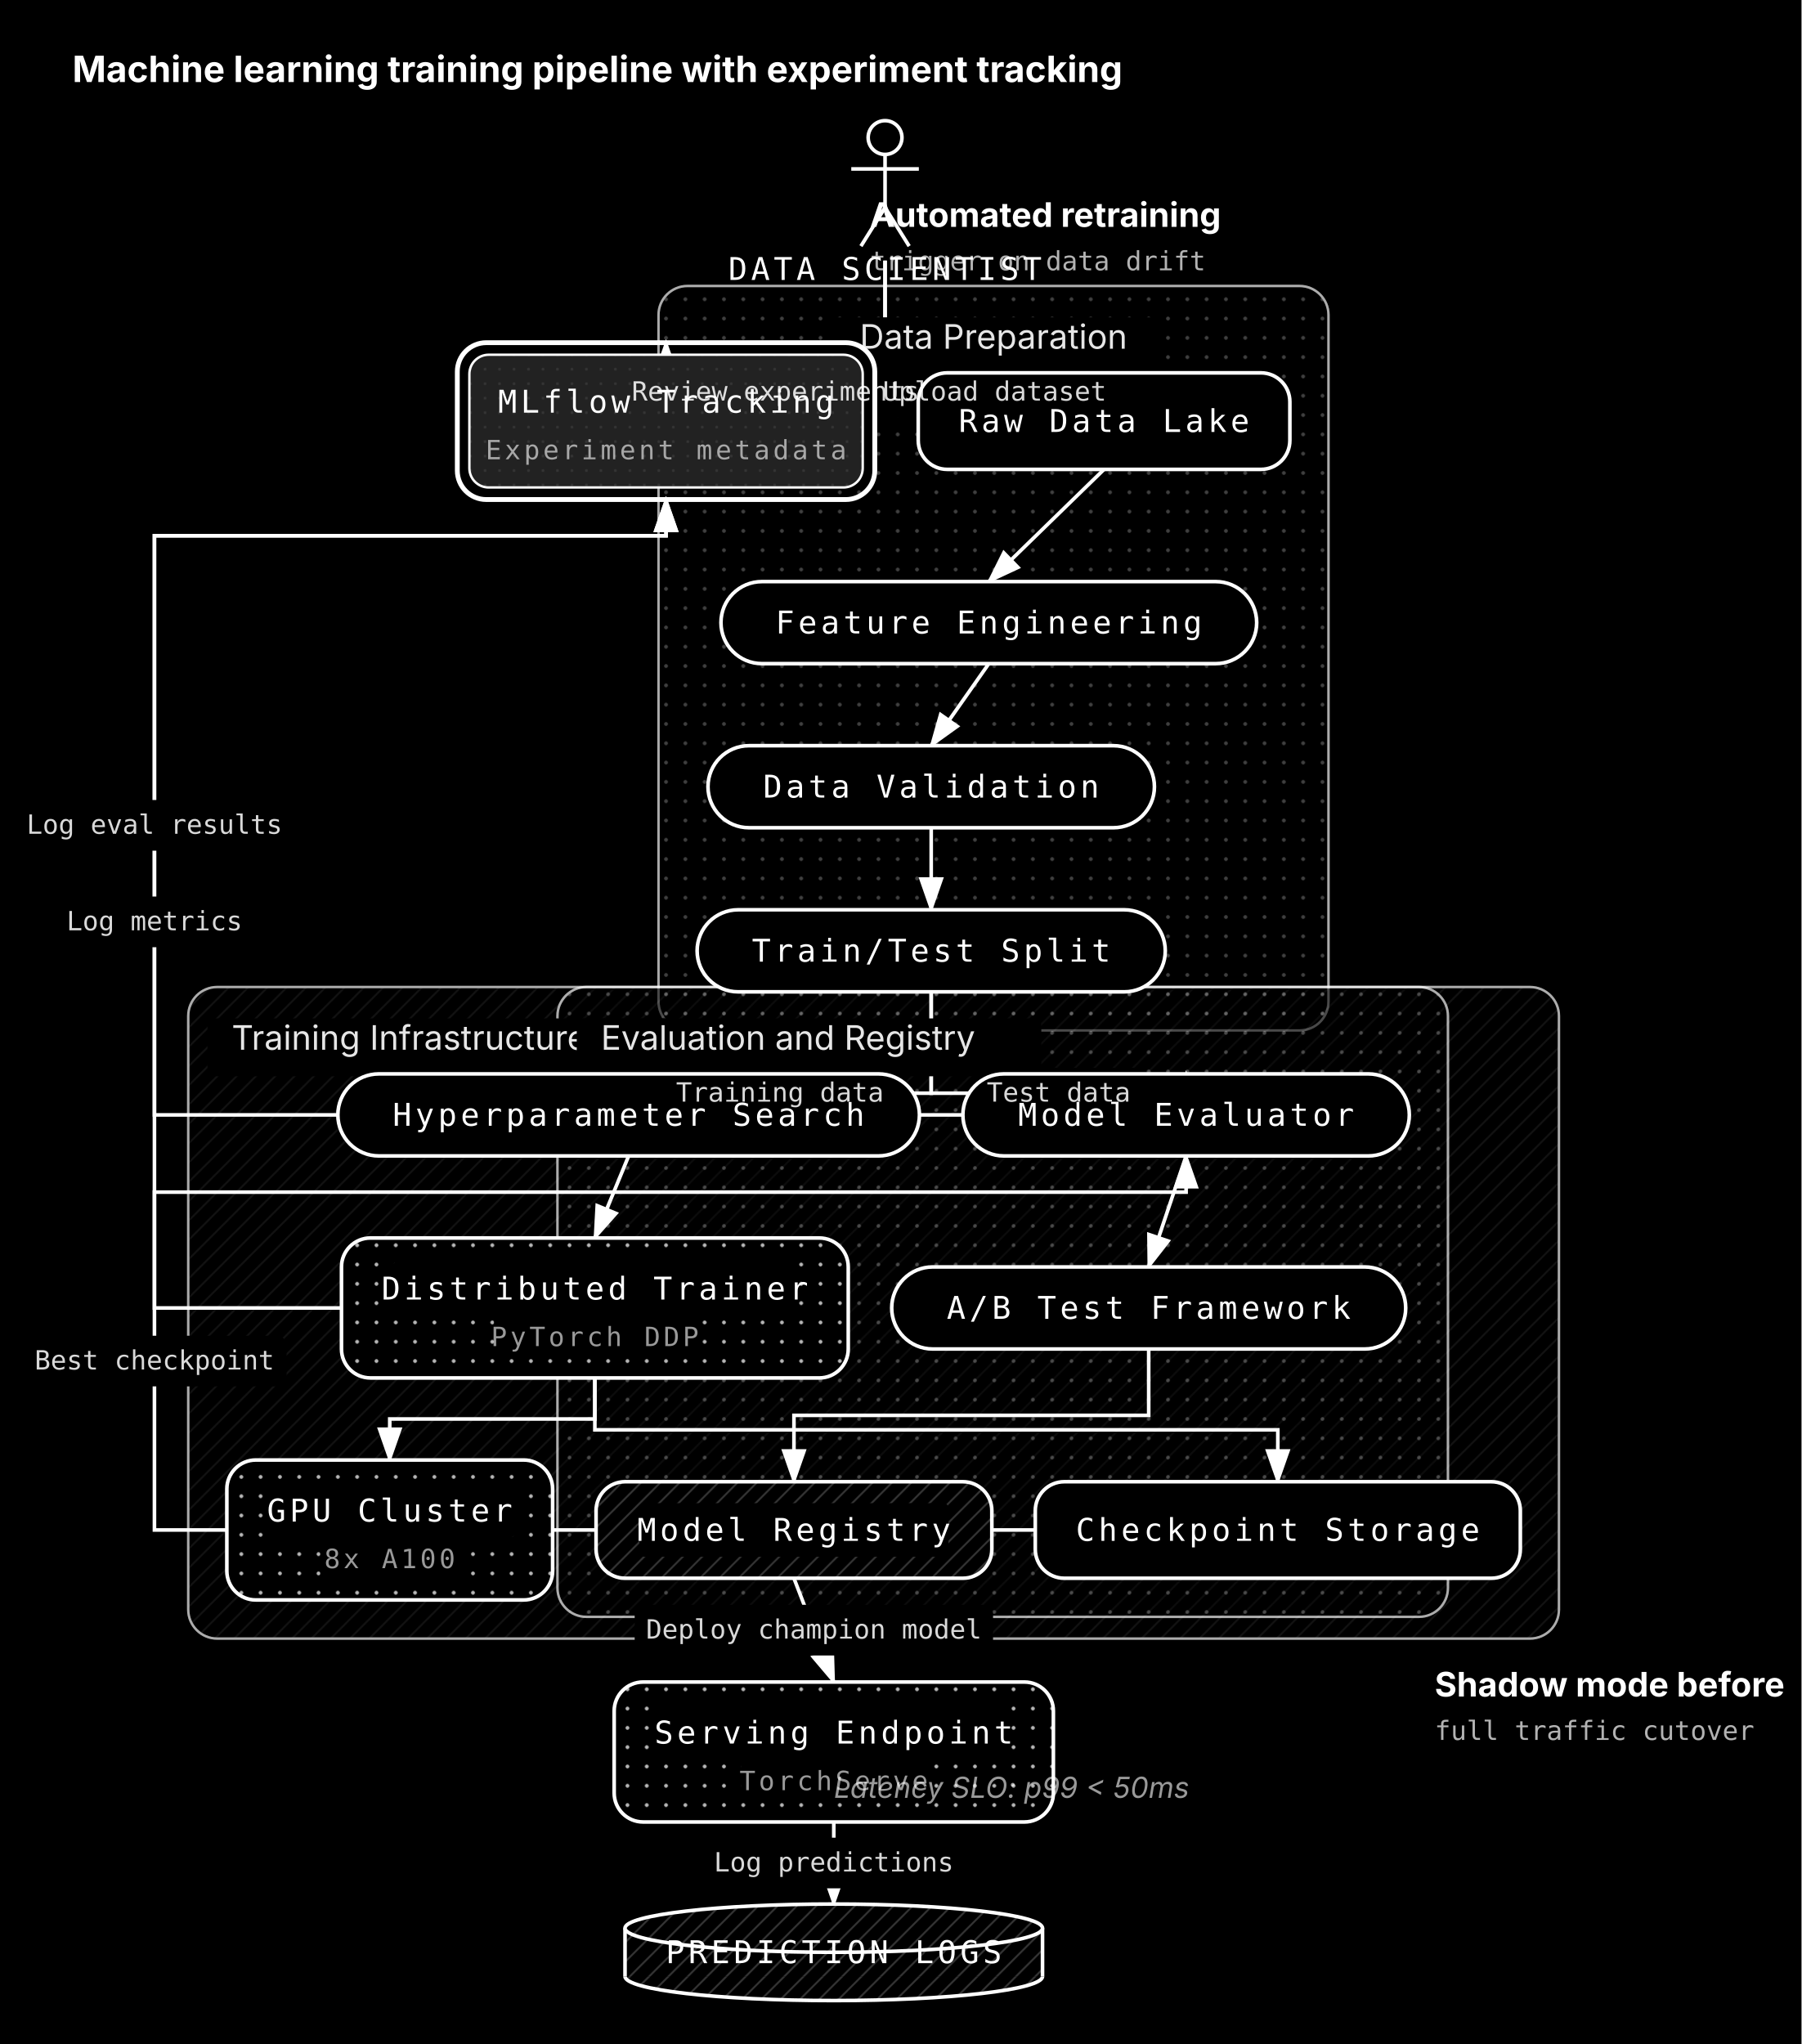
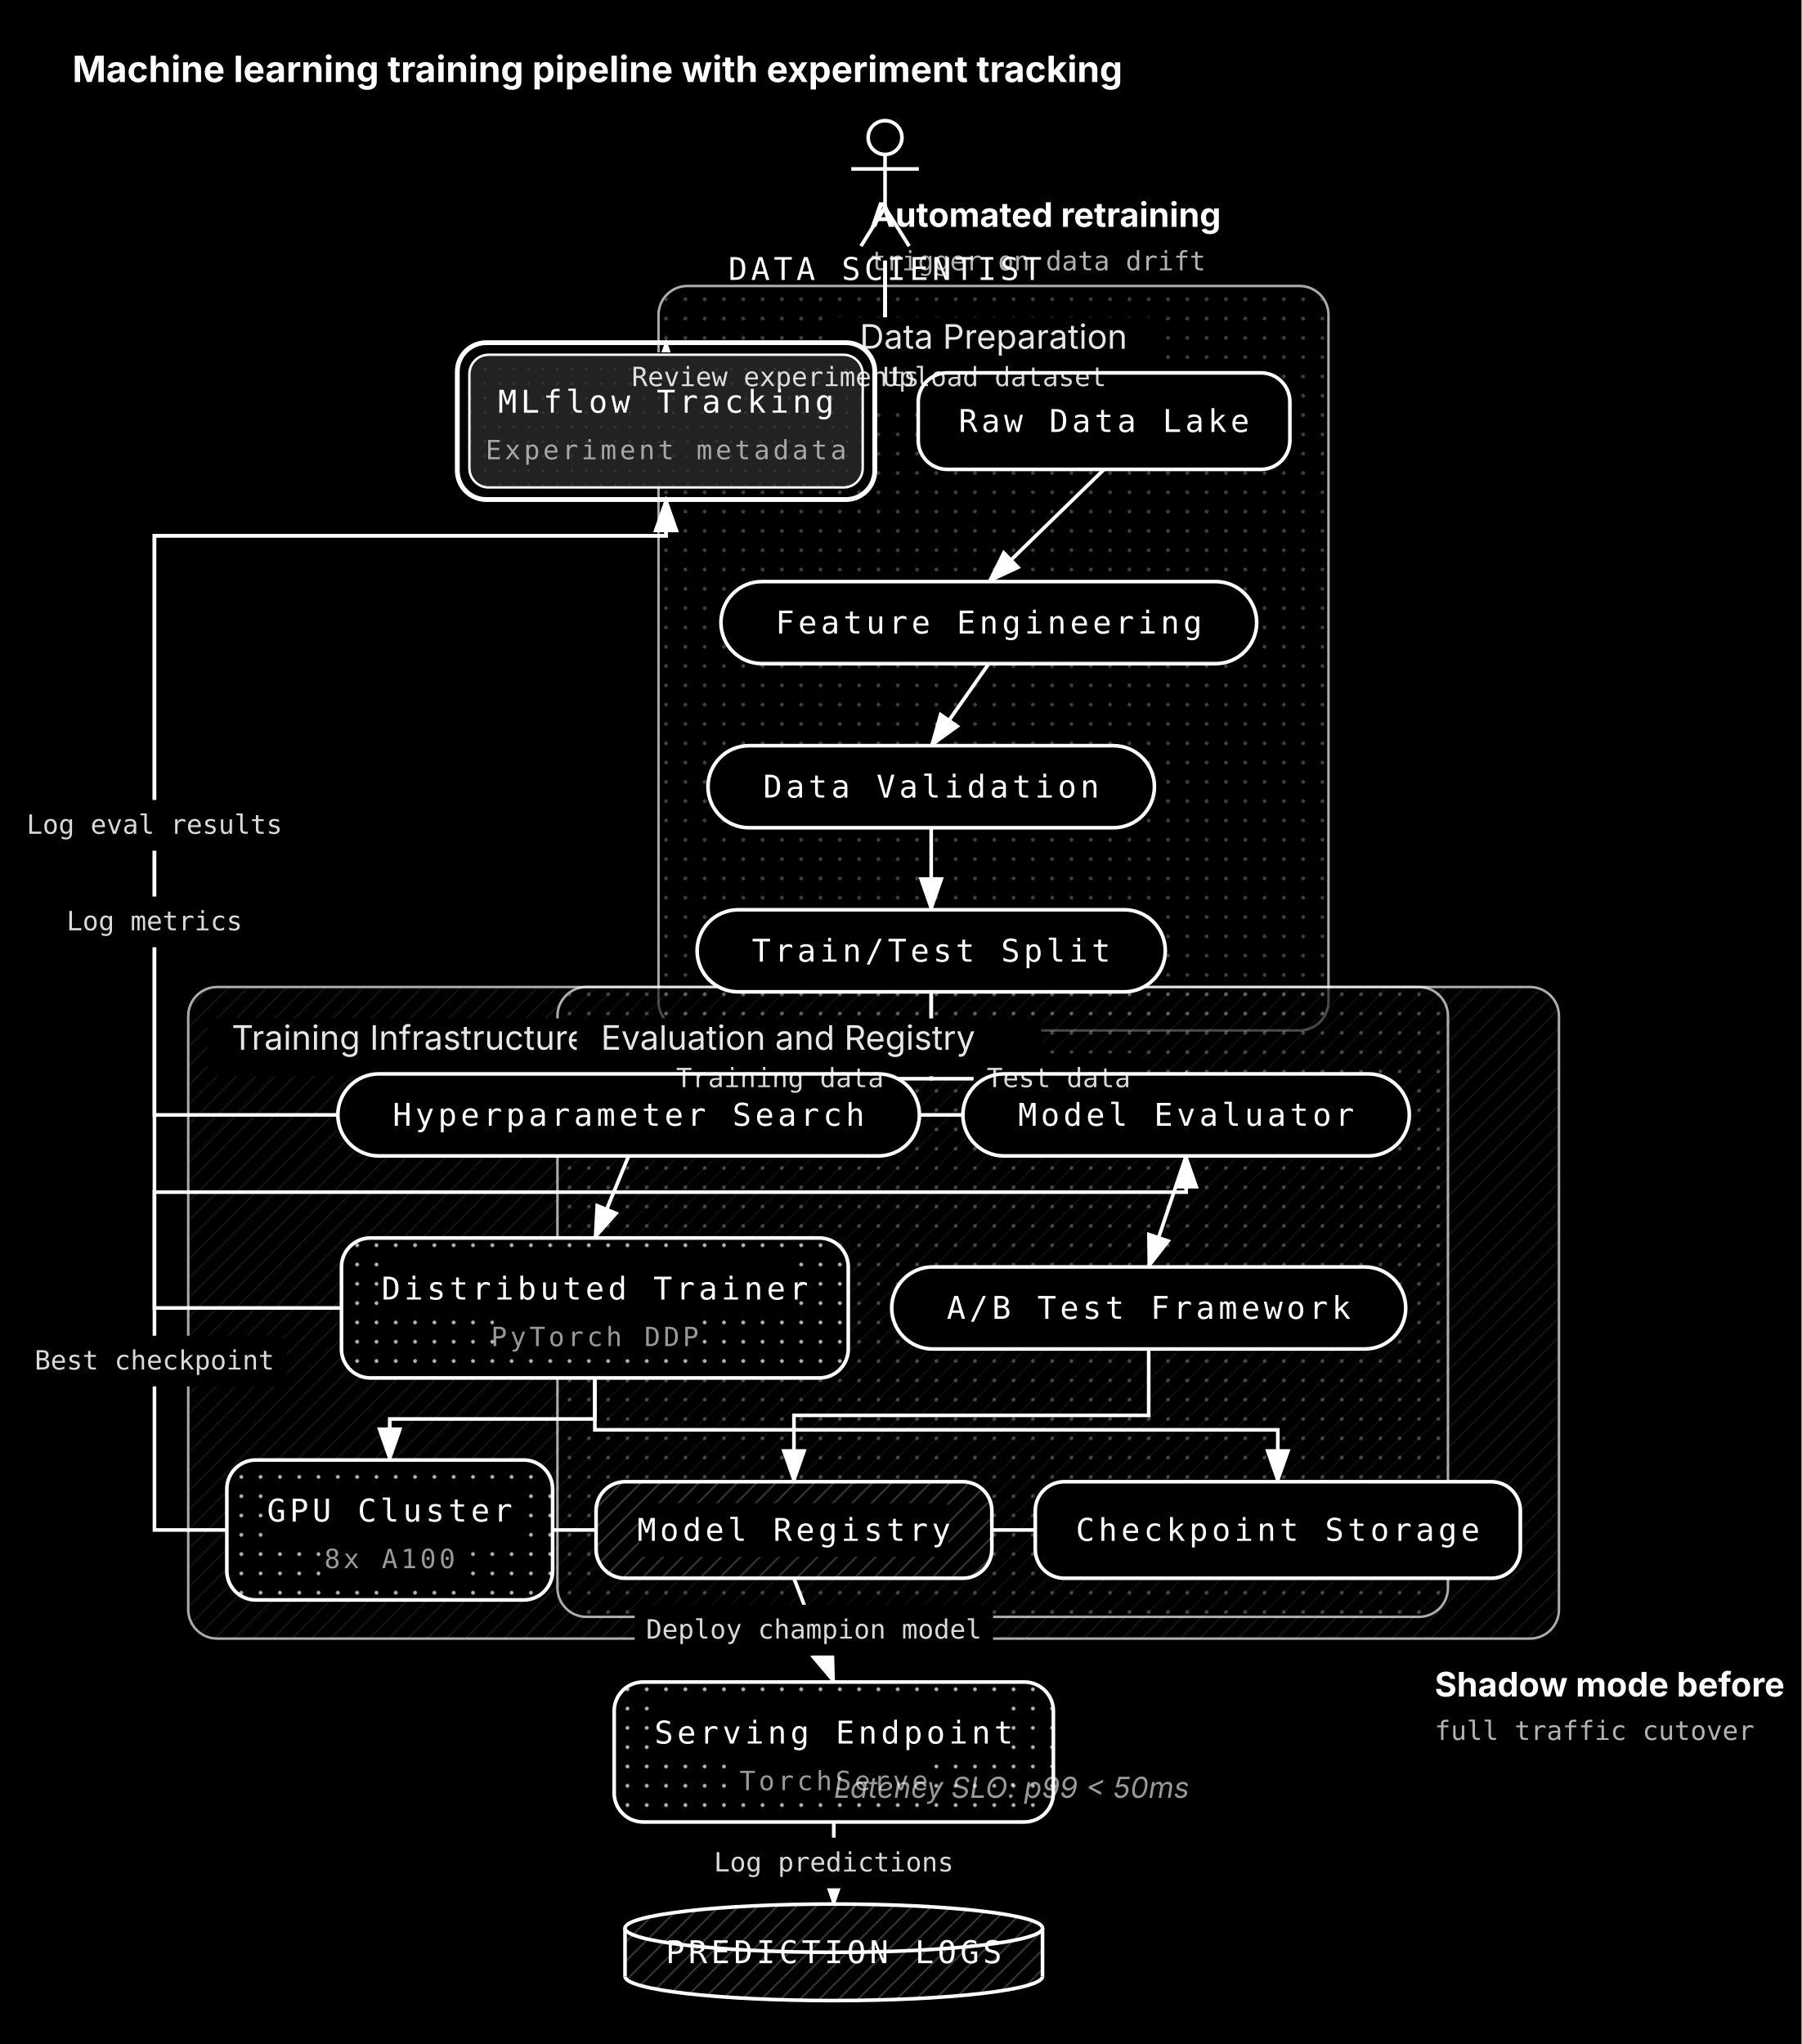
<svg xmlns="http://www.w3.org/2000/svg" viewBox="0 0 746.5 847" width="746.5" height="847">
  <defs>
    <pattern id="dotgrid" width="8" height="8" patternUnits="userSpaceOnUse">
      <rect width="8" height="8" fill="#000000" />
      <circle cx="4" cy="4" r="0.8" fill="#ffffff" opacity="0.7" />
    </pattern>
    <pattern id="crosshatch" width="8" height="8" patternUnits="userSpaceOnUse">
      <rect width="8" height="8" fill="#000000" />
      <path d="M0 8L8 0M-1 1L1 -1M7 9L9 7" stroke="#ffffff" stroke-width="0.8" opacity="0.2" />
    </pattern>
    <pattern id="hero" width="6" height="6" patternUnits="userSpaceOnUse">
      <rect width="6" height="6" fill="#222222" />
      <circle cx="3" cy="3" r="0.6" fill="#444444" opacity="0.5" />
    </pattern>
    <marker id="arrowhead" markerWidth="10" markerHeight="7" refX="9" refY="3.5" orient="auto" markerUnits="strokeWidth">
      <polygon points="0 0, 10 3.5, 0 7" fill="#ffffff" />
    </marker>
    <marker id="arrowhead-reverse" markerWidth="10" markerHeight="7" refX="1" refY="3.5" orient="auto" markerUnits="strokeWidth">
      <polygon points="10 0, 0 3.5, 10 7" fill="#ffffff" />
    </marker>
  </defs>
  <rect width="100%" height="100%" fill="#000000" />
  <g class="diagram">
    <text x="30" y="34" font-family="'Inter', 'Helvetica Neue', Arial, sans-serif" font-size="15" fill="#ffffff" font-weight="700">Machine learning training pipeline with experiment tracking</text>
    <rect x="272.875" y="118.5" width="277.625" height="308.5" rx="12" fill="url(#dotgrid)" stroke="#ffffff" stroke-width="1" opacity="0.35" />
    <rect x="272.875" y="118.5" width="277.625" height="308.5" rx="12" fill="none" stroke="#ffffff" stroke-width="1" opacity="0.5" />
    <rect x="78" y="409" width="568" height="270" rx="12" fill="url(#crosshatch)" stroke="#ffffff" stroke-width="1" opacity="0.35" />
    <rect x="78" y="409" width="568" height="270" rx="12" fill="none" stroke="#ffffff" stroke-width="1" opacity="0.5" />
    <rect x="231" y="409" width="369" height="261" rx="12" fill="url(#dotgrid)" stroke="#ffffff" stroke-width="1" opacity="0.35" />
    <rect x="231" y="409" width="369" height="261" rx="12" fill="none" stroke="#ffffff" stroke-width="1" opacity="0.5" />
-     <polyline points="366.75,108 366.75,162.5 457.5,162.5 457.5,154.5" fill="none" stroke="#ffffff" stroke-width="1.5" marker-end="url(#arrowhead)" />
-     <polyline points="385.875,411 385.875,453 260.5,453 260.5,445" fill="none" stroke="#ffffff" stroke-width="1.5" marker-end="url(#arrowhead)" />
-     <polyline points="385.875,411 385.875,453 491.5,453 491.5,445" fill="none" stroke="#ffffff" stroke-width="1.5" marker-end="url(#arrowhead)" />
+     <polyline points="366.75,108 366.75,156.5 457.5,156.5 457.5,154.5" fill="none" stroke="#ffffff" stroke-width="1.5" marker-end="url(#arrowhead)" />
+     <polyline points="385.875,411 385.875,447 260.5,447 260.5,445" fill="none" stroke="#ffffff" stroke-width="1.5" marker-end="url(#arrowhead)" />
+     <polyline points="385.875,411 385.875,447 491.5,447 491.5,445" fill="none" stroke="#ffffff" stroke-width="1.5" marker-end="url(#arrowhead)" />
    <polyline points="429,634 64,634 64,494 491.5,494 491.5,479" fill="none" stroke="#ffffff" stroke-width="1.5" marker-end="url(#arrowhead)" />
    <polyline points="141.5,542 64,542 64,222 276,222 276,207" fill="none" stroke="#ffffff" stroke-width="1.5" marker-end="url(#arrowhead)" />
    <polyline points="399,462 64,462 64,222 276,222 276,207" fill="none" stroke="#ffffff" stroke-width="1.5" marker-end="url(#arrowhead)" />
    <line x1="329" y1="654" x2="345.5" y2="697" stroke="#ffffff" stroke-width="1.5" marker-end="url(#arrowhead)" />
    <line x1="345.5" y1="755" x2="345.5" y2="789" stroke="#ffffff" stroke-width="1.5" marker-end="url(#arrowhead)" />
-     <polyline points="366.75,108 366.75,162.5 276,162.5 276,142" fill="none" stroke="#ffffff" stroke-width="1.5" marker-end="url(#arrowhead)" />
+     <polyline points="366.75,108 366.75,156.5 276,156.5 276,142" fill="none" stroke="#ffffff" stroke-width="1.5" marker-end="url(#arrowhead)" />
    <line x1="457.5" y1="194.5" x2="409.75" y2="241" stroke="#ffffff" stroke-width="1.5" marker-end="url(#arrowhead)" />
    <line x1="409.75" y1="275" x2="385.875" y2="309" stroke="#ffffff" stroke-width="1.5" marker-end="url(#arrowhead)" />
    <line x1="385.875" y1="343" x2="385.875" y2="377" stroke="#ffffff" stroke-width="1.5" marker-end="url(#arrowhead)" />
    <line x1="260.5" y1="479" x2="246.5" y2="513" stroke="#ffffff" stroke-width="1.5" marker-end="url(#arrowhead)" />
    <polyline points="246.5,571 246.5,588 161.5,588 161.5,605" fill="none" stroke="#ffffff" stroke-width="1.5" marker-end="url(#arrowhead)" />
    <polyline points="246.5,571 246.5,592.5 529.5,592.5 529.5,614" fill="none" stroke="#ffffff" stroke-width="1.5" marker-end="url(#arrowhead)" />
    <line x1="491.5" y1="479" x2="476" y2="525" stroke="#ffffff" stroke-width="1.5" marker-end="url(#arrowhead)" />
    <polyline points="476,559 476,586.5 329,586.5 329,614" fill="none" stroke="#ffffff" stroke-width="1.5" marker-end="url(#arrowhead)" />
-     <rect x="360.625" y="152" width="103" height="21" rx="4" fill="#000000" />
-     <rect x="274.938" y="442.5" width="96.5" height="21" rx="4" fill="#000000" />
-     <rect x="403.438" y="442.5" width="70.5" height="21" rx="4" fill="#000000" />
+     <rect x="360.625" y="146" width="103" height="21" rx="4" fill="#000000" />
+     <rect x="274.938" y="436.5" width="96.5" height="21" rx="4" fill="#000000" />
+     <rect x="403.438" y="436.5" width="70.5" height="21" rx="4" fill="#000000" />
    <rect x="9.25" y="553.5" width="109.5" height="21" rx="4" fill="#000000" />
    <rect x="22.25" y="371.5" width="83.5" height="21" rx="4" fill="#000000" />
    <rect x="6" y="331.5" width="116" height="21" rx="4" fill="#000000" />
    <rect x="263" y="665" width="148.5" height="21" rx="4" fill="#000000" />
    <rect x="290.75" y="761.5" width="109.5" height="21" rx="4" fill="#000000" />
-     <rect x="256.875" y="152" width="129" height="21" rx="4" fill="#000000" />
+     <rect x="256.875" y="146" width="129" height="21" rx="4" fill="#000000" />
    <rect x="341.688" y="131.5" width="140" height="24" fill="#000000" rx="3" />
    <text x="411.688" y="144.5" font-family="'Inter', 'Helvetica Neue', Arial, sans-serif" font-size="14" fill="#ffffff" opacity="0.9" text-anchor="middle">Data Preparation</text>
    <rect x="86" y="422" width="192.5" height="24" fill="#000000" rx="3" />
    <text x="96" y="435" font-family="'Inter', 'Helvetica Neue', Arial, sans-serif" font-size="14" fill="#ffffff" opacity="0.9" text-anchor="start">Training Infrastructure</text>
    <rect x="239" y="422" width="192.5" height="24" fill="#000000" rx="3" />
    <text x="249" y="435" font-family="'Inter', 'Helvetica Neue', Arial, sans-serif" font-size="14" fill="#ffffff" opacity="0.9" text-anchor="start">Evaluation and Registry</text>
    <circle cx="366.75" cy="57" r="7" fill="none" stroke="#ffffff" stroke-width="1.5" />
    <line x1="366.75" y1="64" x2="366.75" y2="86" stroke="#ffffff" stroke-width="1.5" />
    <line x1="352.75" y1="70" x2="380.75" y2="70" stroke="#ffffff" stroke-width="1.5" />
    <line x1="366.75" y1="86" x2="356.75" y2="102" stroke="#ffffff" stroke-width="1.5" />
    <line x1="366.75" y1="86" x2="376.75" y2="102" stroke="#ffffff" stroke-width="1.5" />
    <text x="366.75" y="116" font-family="'JetBrains Mono', 'Fira Code', 'SF Mono', 'Cascadia Code', monospace" font-size="13" fill="#ffffff" text-anchor="middle" letter-spacing="0.12em">DATA SCIENTIST</text>
    <rect x="189.5" y="142" width="173" height="65" rx="12" fill="none" stroke="#ffffff" stroke-width="2" />
    <rect x="194.5" y="147" width="163" height="55" rx="8" fill="url(#hero)" stroke="#ffffff" stroke-width="1" />
    <text x="276" y="166.5" font-family="'JetBrains Mono', 'Fira Code', 'SF Mono', 'Cascadia Code', monospace" font-size="13" fill="#ffffff" text-anchor="middle" dominant-baseline="central" letter-spacing="0.12em">MLflow Tracking</text>
    <text x="276" y="186.5" font-family="'JetBrains Mono', 'Fira Code', 'SF Mono', 'Cascadia Code', monospace" font-size="11" fill="#ffffff" opacity="0.6" text-anchor="middle" dominant-baseline="central" letter-spacing="0.12em">Experiment metadata</text>
    <rect x="254.5" y="697" width="182" height="58" rx="12" fill="url(#dotgrid)" stroke="#ffffff" stroke-width="1.5" />
    <rect x="273.5" y="706.9" width="144" height="22.2" fill="#000000" rx="2" />
    <text x="345.5" y="718" font-family="'JetBrains Mono', 'Fira Code', 'SF Mono', 'Cascadia Code', monospace" font-size="13" fill="#ffffff" text-anchor="middle" dominant-baseline="central" letter-spacing="0.12em">Serving Endpoint</text>
    <rect x="307" y="729.5" width="77" height="17" fill="#000000" rx="2" />
    <text x="345.5" y="738" font-family="'JetBrains Mono', 'Fira Code', 'SF Mono', 'Cascadia Code', monospace" font-size="11" fill="#ffffff" opacity="0.6" text-anchor="middle" dominant-baseline="central" letter-spacing="0.12em">TorchServe</text>
    <rect x="259" y="799" width="173" height="20" fill="url(#crosshatch)" stroke="none" />
    <line x1="259" y1="799" x2="259" y2="819" stroke="#ffffff" stroke-width="1.5" />
    <line x1="432" y1="799" x2="432" y2="819" stroke="#ffffff" stroke-width="1.5" />
    <ellipse cx="345.5" cy="799" rx="86.5" ry="10" fill="url(#crosshatch)" stroke="#ffffff" stroke-width="1.5" />
    <path d="M259,819 A86.5,10 0 0,0 432,819" fill="url(#crosshatch)" stroke="#ffffff" stroke-width="1.5" />
    <text x="345.5" y="809" font-family="'JetBrains Mono', 'Fira Code', 'SF Mono', 'Cascadia Code', monospace" font-size="13" fill="#ffffff" text-anchor="middle" dominant-baseline="central" letter-spacing="0.12em">PREDICTION LOGS</text>
    <rect x="380.5" y="154.5" width="154" height="40" rx="12" fill="#000000" stroke="#ffffff" stroke-width="1.5" />
    <text x="457.5" y="174.5" font-family="'JetBrains Mono', 'Fira Code', 'SF Mono', 'Cascadia Code', monospace" font-size="13" fill="#ffffff" text-anchor="middle" dominant-baseline="central" letter-spacing="0.12em">Raw Data Lake</text>
    <rect x="298.75" y="241" width="222" height="34" rx="17" fill="#000000" stroke="#ffffff" stroke-width="1.5" />
    <text x="409.75" y="258" font-family="'JetBrains Mono', 'Fira Code', 'SF Mono', 'Cascadia Code', monospace" font-size="13" fill="#ffffff" text-anchor="middle" dominant-baseline="central" letter-spacing="0.12em">Feature Engineering</text>
    <rect x="293.375" y="309" width="185" height="34" rx="17" fill="#000000" stroke="#ffffff" stroke-width="1.5" />
    <text x="385.875" y="326" font-family="'JetBrains Mono', 'Fira Code', 'SF Mono', 'Cascadia Code', monospace" font-size="13" fill="#ffffff" text-anchor="middle" dominant-baseline="central" letter-spacing="0.12em">Data Validation</text>
    <rect x="288.875" y="377" width="194" height="34" rx="17" fill="#000000" stroke="#ffffff" stroke-width="1.5" />
    <text x="385.875" y="394" font-family="'JetBrains Mono', 'Fira Code', 'SF Mono', 'Cascadia Code', monospace" font-size="13" fill="#ffffff" text-anchor="middle" dominant-baseline="central" letter-spacing="0.12em">Train/Test Split</text>
    <rect x="140" y="445" width="241" height="34" rx="17" fill="#000000" stroke="#ffffff" stroke-width="1.5" />
    <text x="260.5" y="462" font-family="'JetBrains Mono', 'Fira Code', 'SF Mono', 'Cascadia Code', monospace" font-size="13" fill="#ffffff" text-anchor="middle" dominant-baseline="central" letter-spacing="0.12em">Hyperparameter Search</text>
    <rect x="141.5" y="513" width="210" height="58" rx="12" fill="url(#dotgrid)" stroke="#ffffff" stroke-width="1.5" />
    <rect x="162.5" y="522.9" width="168" height="22.2" fill="#000000" rx="2" />
    <text x="246.5" y="534" font-family="'JetBrains Mono', 'Fira Code', 'SF Mono', 'Cascadia Code', monospace" font-size="13" fill="#ffffff" text-anchor="middle" dominant-baseline="central" letter-spacing="0.12em">Distributed Trainer</text>
    <rect x="204.75" y="545.5" width="83.5" height="17" fill="#000000" rx="2" />
    <text x="246.5" y="554" font-family="'JetBrains Mono', 'Fira Code', 'SF Mono', 'Cascadia Code', monospace" font-size="11" fill="#ffffff" opacity="0.6" text-anchor="middle" dominant-baseline="central" letter-spacing="0.12em">PyTorch DDP</text>
    <rect x="94" y="605" width="135" height="58" rx="12" fill="url(#dotgrid)" stroke="#ffffff" stroke-width="1.5" />
    <rect x="109.5" y="614.9" width="104" height="22.2" fill="#000000" rx="2" />
    <text x="161.5" y="626" font-family="'JetBrains Mono', 'Fira Code', 'SF Mono', 'Cascadia Code', monospace" font-size="13" fill="#ffffff" text-anchor="middle" dominant-baseline="central" letter-spacing="0.12em">GPU Cluster</text>
    <rect x="132.75" y="637.5" width="57.5" height="17" fill="#000000" rx="2" />
    <text x="161.5" y="646" font-family="'JetBrains Mono', 'Fira Code', 'SF Mono', 'Cascadia Code', monospace" font-size="11" fill="#ffffff" opacity="0.6" text-anchor="middle" dominant-baseline="central" letter-spacing="0.12em">8x A100</text>
    <rect x="429" y="614" width="201" height="40" rx="12" fill="#000000" stroke="#ffffff" stroke-width="1.5" />
    <text x="529.5" y="634" font-family="'JetBrains Mono', 'Fira Code', 'SF Mono', 'Cascadia Code', monospace" font-size="13" fill="#ffffff" text-anchor="middle" dominant-baseline="central" letter-spacing="0.12em">Checkpoint Storage</text>
    <rect x="399" y="445" width="185" height="34" rx="17" fill="#000000" stroke="#ffffff" stroke-width="1.5" />
    <text x="491.5" y="462" font-family="'JetBrains Mono', 'Fira Code', 'SF Mono', 'Cascadia Code', monospace" font-size="13" fill="#ffffff" text-anchor="middle" dominant-baseline="central" letter-spacing="0.12em">Model Evaluator</text>
    <rect x="369.5" y="525" width="213" height="34" rx="17" fill="#000000" stroke="#ffffff" stroke-width="1.5" />
    <text x="476" y="542" font-family="'JetBrains Mono', 'Fira Code', 'SF Mono', 'Cascadia Code', monospace" font-size="13" fill="#ffffff" text-anchor="middle" dominant-baseline="central" letter-spacing="0.12em">A/B Test Framework</text>
    <rect x="247" y="614" width="164" height="40" rx="12" fill="url(#crosshatch)" stroke="#ffffff" stroke-width="1.5" />
    <rect x="265" y="622.9" width="128" height="22.2" fill="#000000" rx="2" />
    <text x="329" y="634" font-family="'JetBrains Mono', 'Fira Code', 'SF Mono', 'Cascadia Code', monospace" font-size="13" fill="#ffffff" text-anchor="middle" dominant-baseline="central" letter-spacing="0.12em">Model Registry</text>
-     <text x="412.125" y="166" font-family="'JetBrains Mono', 'Fira Code', 'SF Mono', 'Cascadia Code', monospace" font-size="11" fill="#ffffff" opacity="0.85" text-anchor="middle">Upload dataset</text>
-     <text x="323.188" y="456.5" font-family="'JetBrains Mono', 'Fira Code', 'SF Mono', 'Cascadia Code', monospace" font-size="11" fill="#ffffff" opacity="0.85" text-anchor="middle">Training data</text>
-     <text x="438.688" y="456.5" font-family="'JetBrains Mono', 'Fira Code', 'SF Mono', 'Cascadia Code', monospace" font-size="11" fill="#ffffff" opacity="0.85" text-anchor="middle">Test data</text>
+     <text x="412.125" y="160" font-family="'JetBrains Mono', 'Fira Code', 'SF Mono', 'Cascadia Code', monospace" font-size="11" fill="#ffffff" opacity="0.85" text-anchor="middle">Upload dataset</text>
+     <text x="323.188" y="450.5" font-family="'JetBrains Mono', 'Fira Code', 'SF Mono', 'Cascadia Code', monospace" font-size="11" fill="#ffffff" opacity="0.85" text-anchor="middle">Training data</text>
+     <text x="438.688" y="450.5" font-family="'JetBrains Mono', 'Fira Code', 'SF Mono', 'Cascadia Code', monospace" font-size="11" fill="#ffffff" opacity="0.85" text-anchor="middle">Test data</text>
    <text x="64" y="567.5" font-family="'JetBrains Mono', 'Fira Code', 'SF Mono', 'Cascadia Code', monospace" font-size="11" fill="#ffffff" opacity="0.85" text-anchor="middle">Best checkpoint</text>
    <text x="64" y="385.5" font-family="'JetBrains Mono', 'Fira Code', 'SF Mono', 'Cascadia Code', monospace" font-size="11" fill="#ffffff" opacity="0.85" text-anchor="middle">Log metrics</text>
    <text x="64" y="345.5" font-family="'JetBrains Mono', 'Fira Code', 'SF Mono', 'Cascadia Code', monospace" font-size="11" fill="#ffffff" opacity="0.85" text-anchor="middle">Log eval results</text>
    <text x="337.25" y="679" font-family="'JetBrains Mono', 'Fira Code', 'SF Mono', 'Cascadia Code', monospace" font-size="11" fill="#ffffff" opacity="0.85" text-anchor="middle">Deploy champion model</text>
    <text x="345.5" y="775.5" font-family="'JetBrains Mono', 'Fira Code', 'SF Mono', 'Cascadia Code', monospace" font-size="11" fill="#ffffff" opacity="0.85" text-anchor="middle">Log predictions</text>
-     <text x="321.375" y="166" font-family="'JetBrains Mono', 'Fira Code', 'SF Mono', 'Cascadia Code', monospace" font-size="11" fill="#ffffff" opacity="0.85" text-anchor="middle">Review experiments</text>
+     <text x="321.375" y="160" font-family="'JetBrains Mono', 'Fira Code', 'SF Mono', 'Cascadia Code', monospace" font-size="11" fill="#ffffff" opacity="0.85" text-anchor="middle">Review experiments</text>
    <text x="360.5" y="94" font-family="'Inter', 'Helvetica Neue', Arial, sans-serif" font-size="14" fill="#ffffff" font-weight="700">Automated retraining</text>
    <text x="360.5" y="112" font-family="'JetBrains Mono', 'Fira Code', 'SF Mono', 'Cascadia Code', monospace" font-size="11" fill="#ffffff" opacity="0.7">trigger on data drift</text>
    <text x="594.5" y="703" font-family="'Inter', 'Helvetica Neue', Arial, sans-serif" font-size="14" fill="#ffffff" font-weight="700">Shadow mode before</text>
    <text x="594.5" y="721" font-family="'JetBrains Mono', 'Fira Code', 'SF Mono', 'Cascadia Code', monospace" font-size="11" fill="#ffffff" opacity="0.7">full traffic cutover</text>
    <text x="345.5" y="745" font-family="'Inter', 'Helvetica Neue', Arial, sans-serif" font-size="12" fill="#ffffff" opacity="0.6" font-style="italic">Latency SLO: p99 &lt; 50ms</text>
  </g>
</svg>
